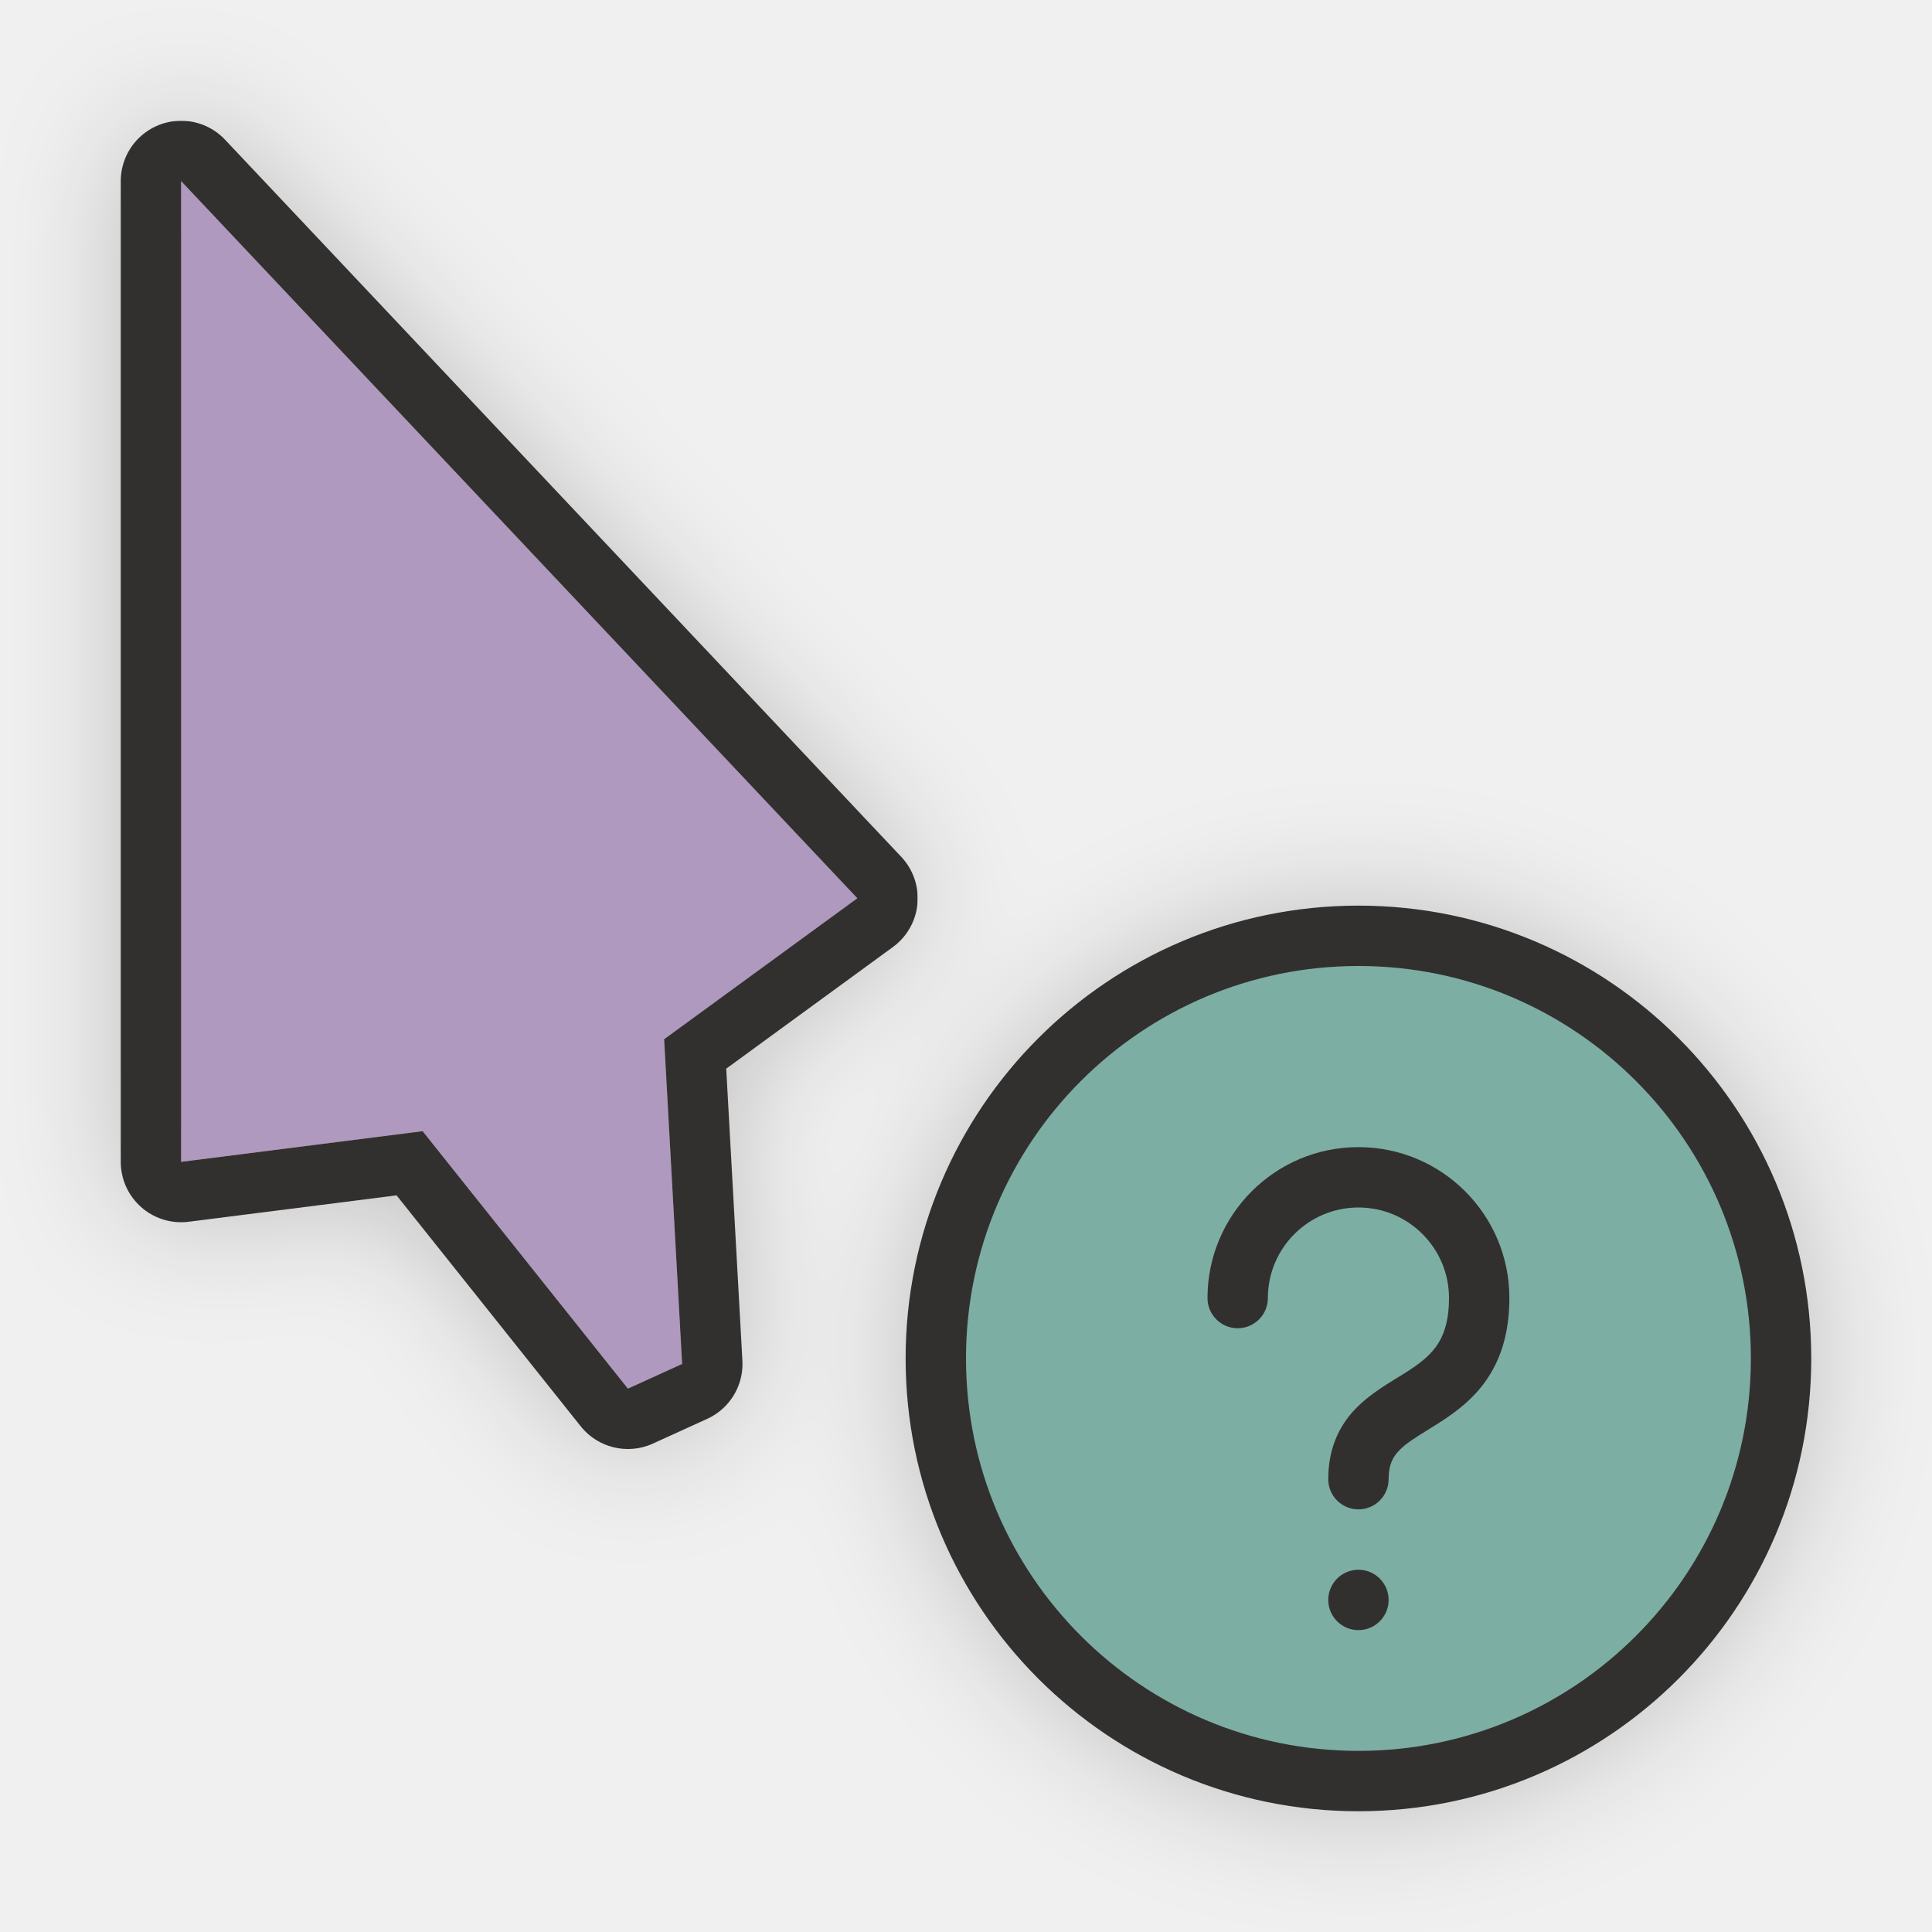
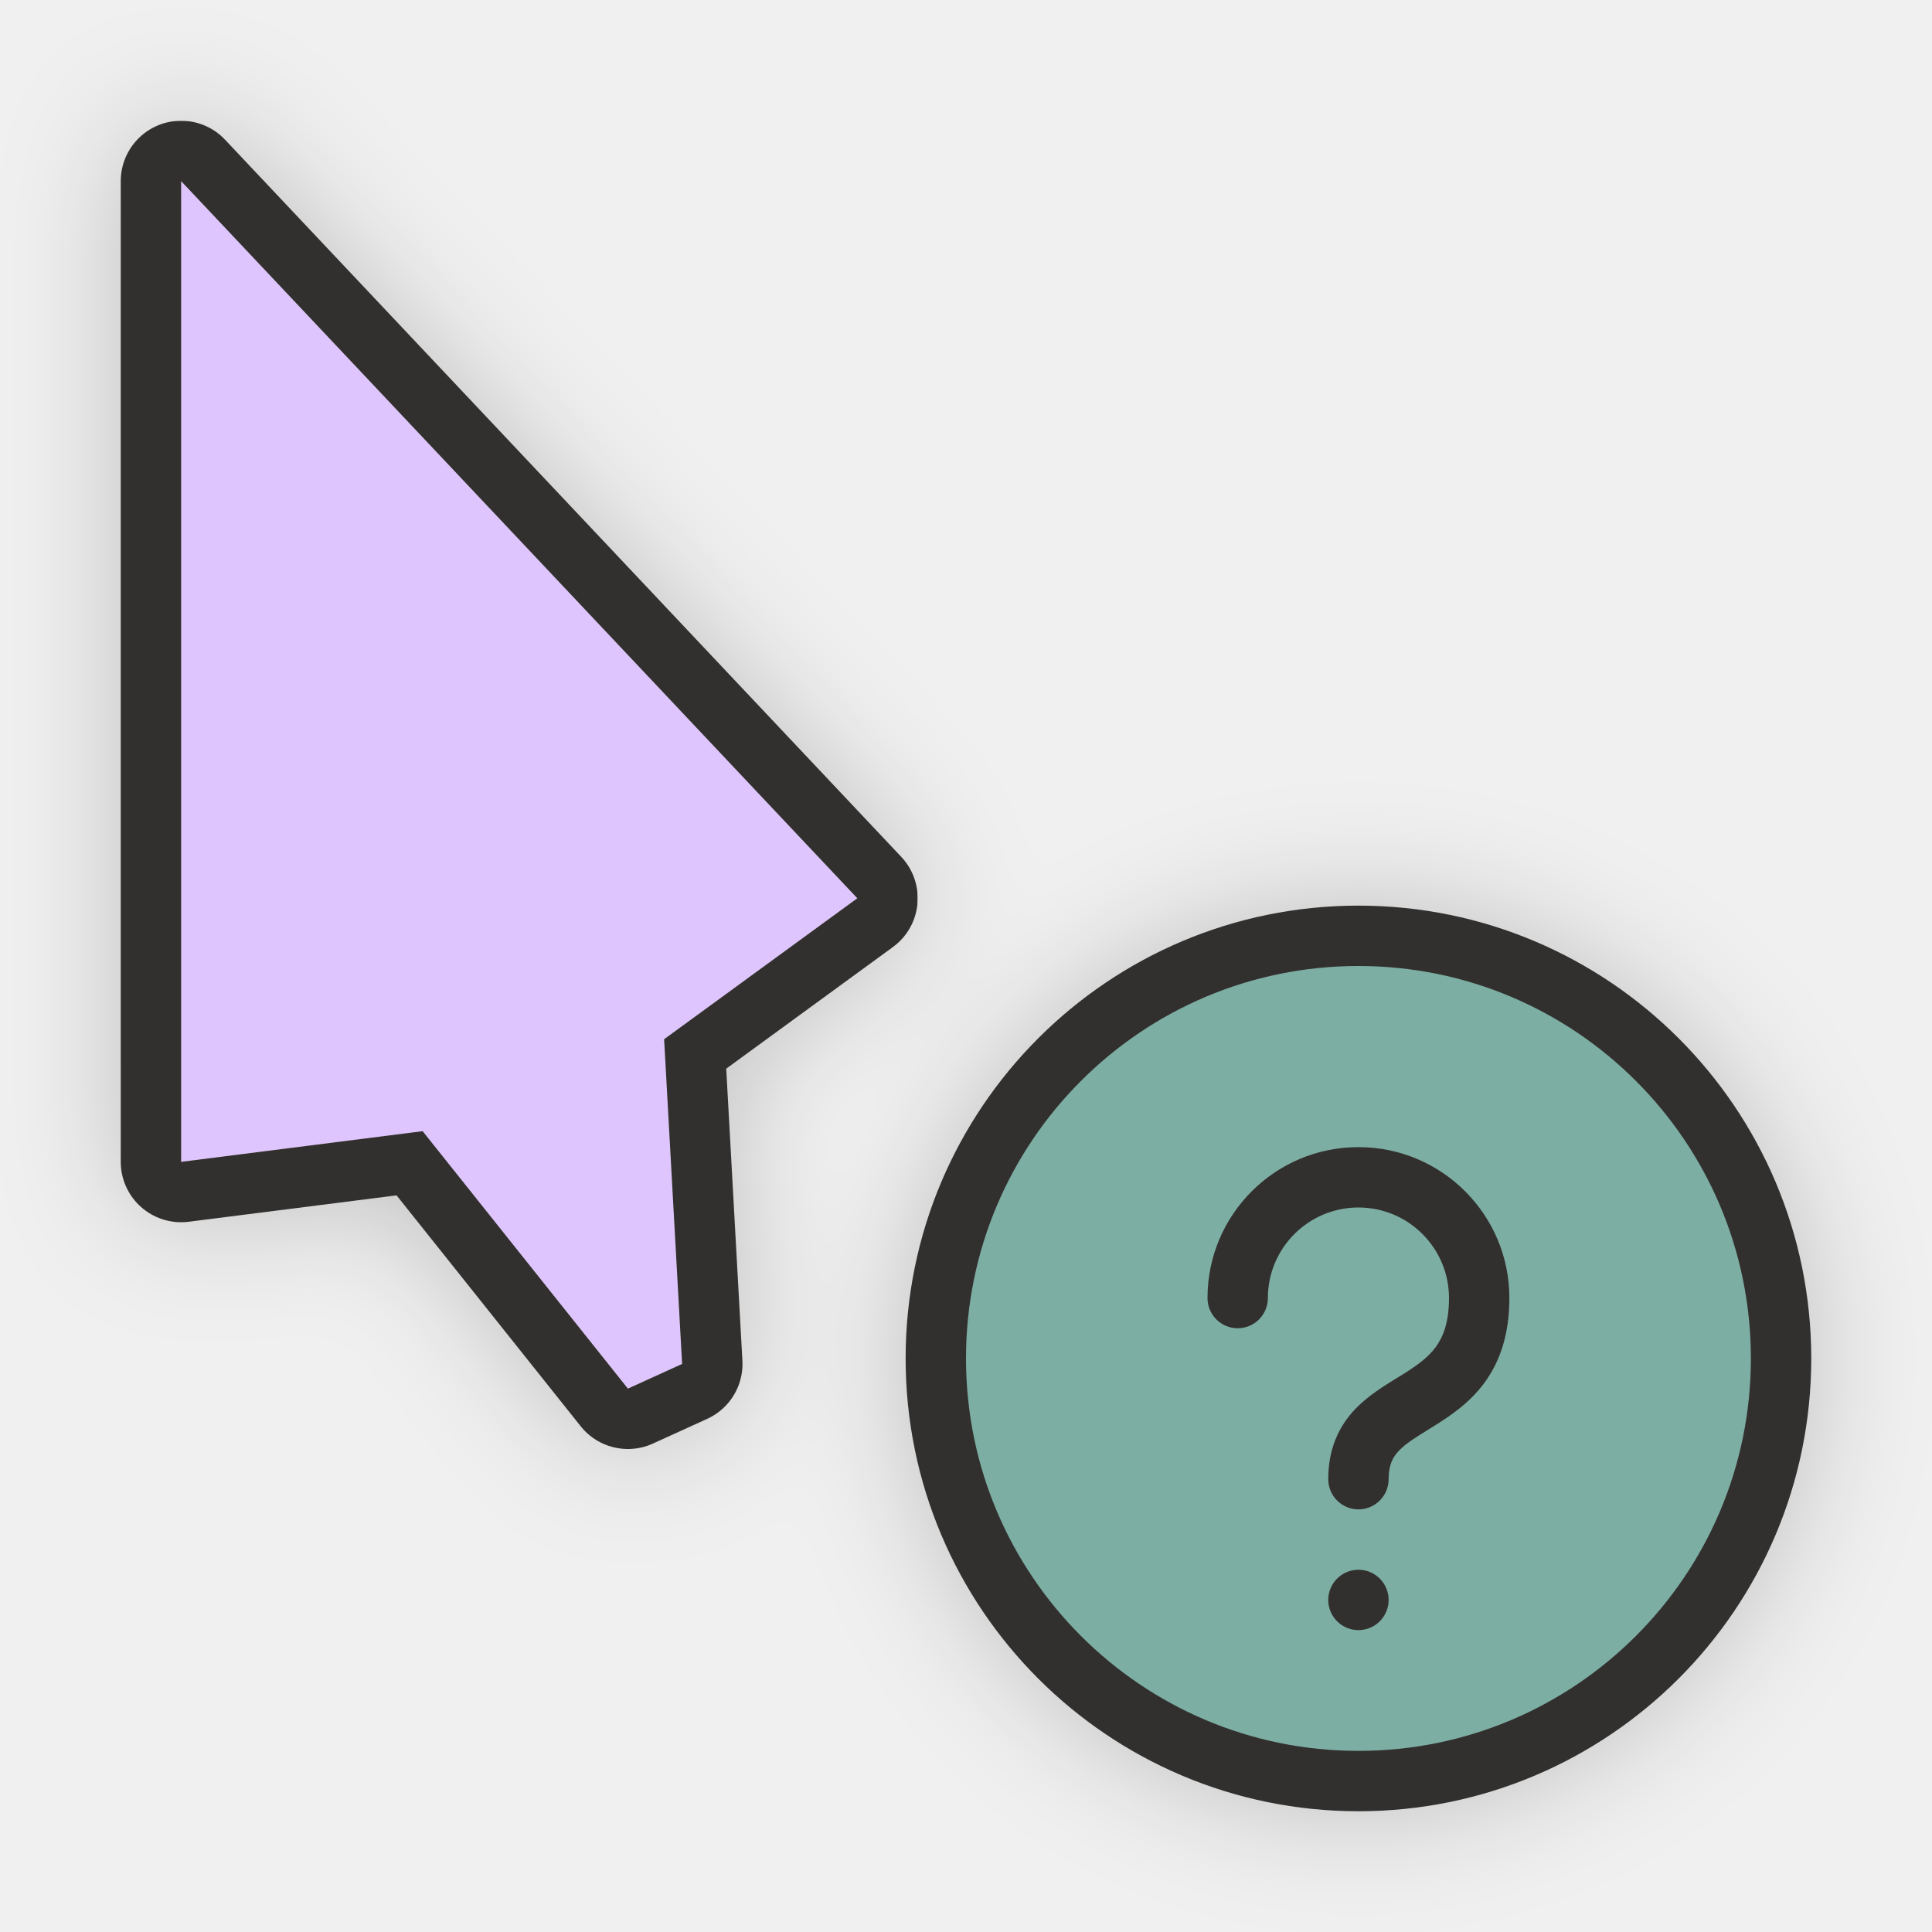
<svg xmlns="http://www.w3.org/2000/svg" width="32" height="32" viewBox="0 0 32 32" fill="none">
  <g clip-path="url(#clip0_197_3415)" filter="url(#filter0_d_197_3415)">
    <mask id="path-1-outside-1_197_3415" maskUnits="userSpaceOnUse" x="1.2" y="2" width="14" height="22" fill="black">
      <rect fill="white" x="1.2" y="2" width="14" height="22" />
      <path d="M14.2 14.878L3 3L3 19.244L7 18.736L10.4 23L11.298 22.591L11 17.213L14.2 14.878Z" />
    </mask>
-     <path d="M14.2 14.878L3 3L3 19.244L7 18.736L10.4 23L11.298 22.591L11 17.213L14.2 14.878Z" fill="#AF99BF" />
+     <path d="M14.2 14.878L3 3L3 19.244L7 18.736L10.4 23L11.298 22.591L11 17.213L14.2 14.878Z" fill="#DFC5FE" />
    <path d="M14.2 14.878L3 3L3 19.244L7 18.736L10.4 23L11.298 22.591L11 17.213L14.2 14.878Z" stroke="#32302F" stroke-width="2" stroke-linejoin="round" mask="url(#path-1-outside-1_197_3415)" />
    <circle cx="22.5" cy="22.5" r="7" fill="#7DAEA3" stroke="#32302F" stroke-linejoin="round" />
    <path fill-rule="evenodd" clip-rule="evenodd" d="M21 21.5C21 20.672 21.672 20 22.5 20C23.328 20 24 20.672 24 21.5C24 21.909 23.9 22.146 23.783 22.308C23.656 22.482 23.479 22.611 23.235 22.764C23.205 22.782 23.173 22.802 23.14 22.822L23.14 22.822L23.14 22.822C22.93 22.951 22.661 23.116 22.452 23.333C22.178 23.619 22 23.992 22 24.5C22 24.776 22.224 25 22.5 25C22.776 25 23 24.776 23 24.5C23 24.258 23.072 24.131 23.173 24.026C23.286 23.908 23.431 23.819 23.647 23.685L23.647 23.685L23.647 23.685C23.684 23.662 23.724 23.637 23.765 23.611C24.021 23.451 24.344 23.237 24.592 22.896C24.85 22.541 25 22.091 25 21.5C25 20.119 23.881 19 22.5 19C21.119 19 20 20.119 20 21.5C20 21.776 20.224 22 20.5 22C20.776 22 21 21.776 21 21.5ZM22.5 27C22.776 27 23 26.776 23 26.5C23 26.224 22.776 26 22.5 26C22.224 26 22 26.224 22 26.5C22 26.776 22.224 27 22.5 27Z" fill="#32302F" />
  </g>
  <defs>
    <filter id="filter0_d_197_3415" x="-2" y="-2" width="36" height="36" filterUnits="userSpaceOnUse" color-interpolation-filters="sRGB">
      <feFlood flood-opacity="0" result="BackgroundImageFix" />
      <feColorMatrix in="SourceAlpha" type="matrix" values="0 0 0 0 0 0 0 0 0 0 0 0 0 0 0 0 0 0 127 0" result="hardAlpha" />
      <feOffset />
      <feGaussianBlur stdDeviation="1" />
      <feColorMatrix type="matrix" values="0 0 0 0 0 0 0 0 0 0 0 0 0 0 0 0 0 0 0.2 0" />
      <feBlend mode="normal" in2="BackgroundImageFix" result="effect1_dropShadow_197_3415" />
      <feBlend mode="normal" in="SourceGraphic" in2="effect1_dropShadow_197_3415" result="shape" />
    </filter>
    <clipPath id="clip0_197_3415">
      <rect width="32" height="32" fill="white" />
    </clipPath>
  </defs>
</svg>
